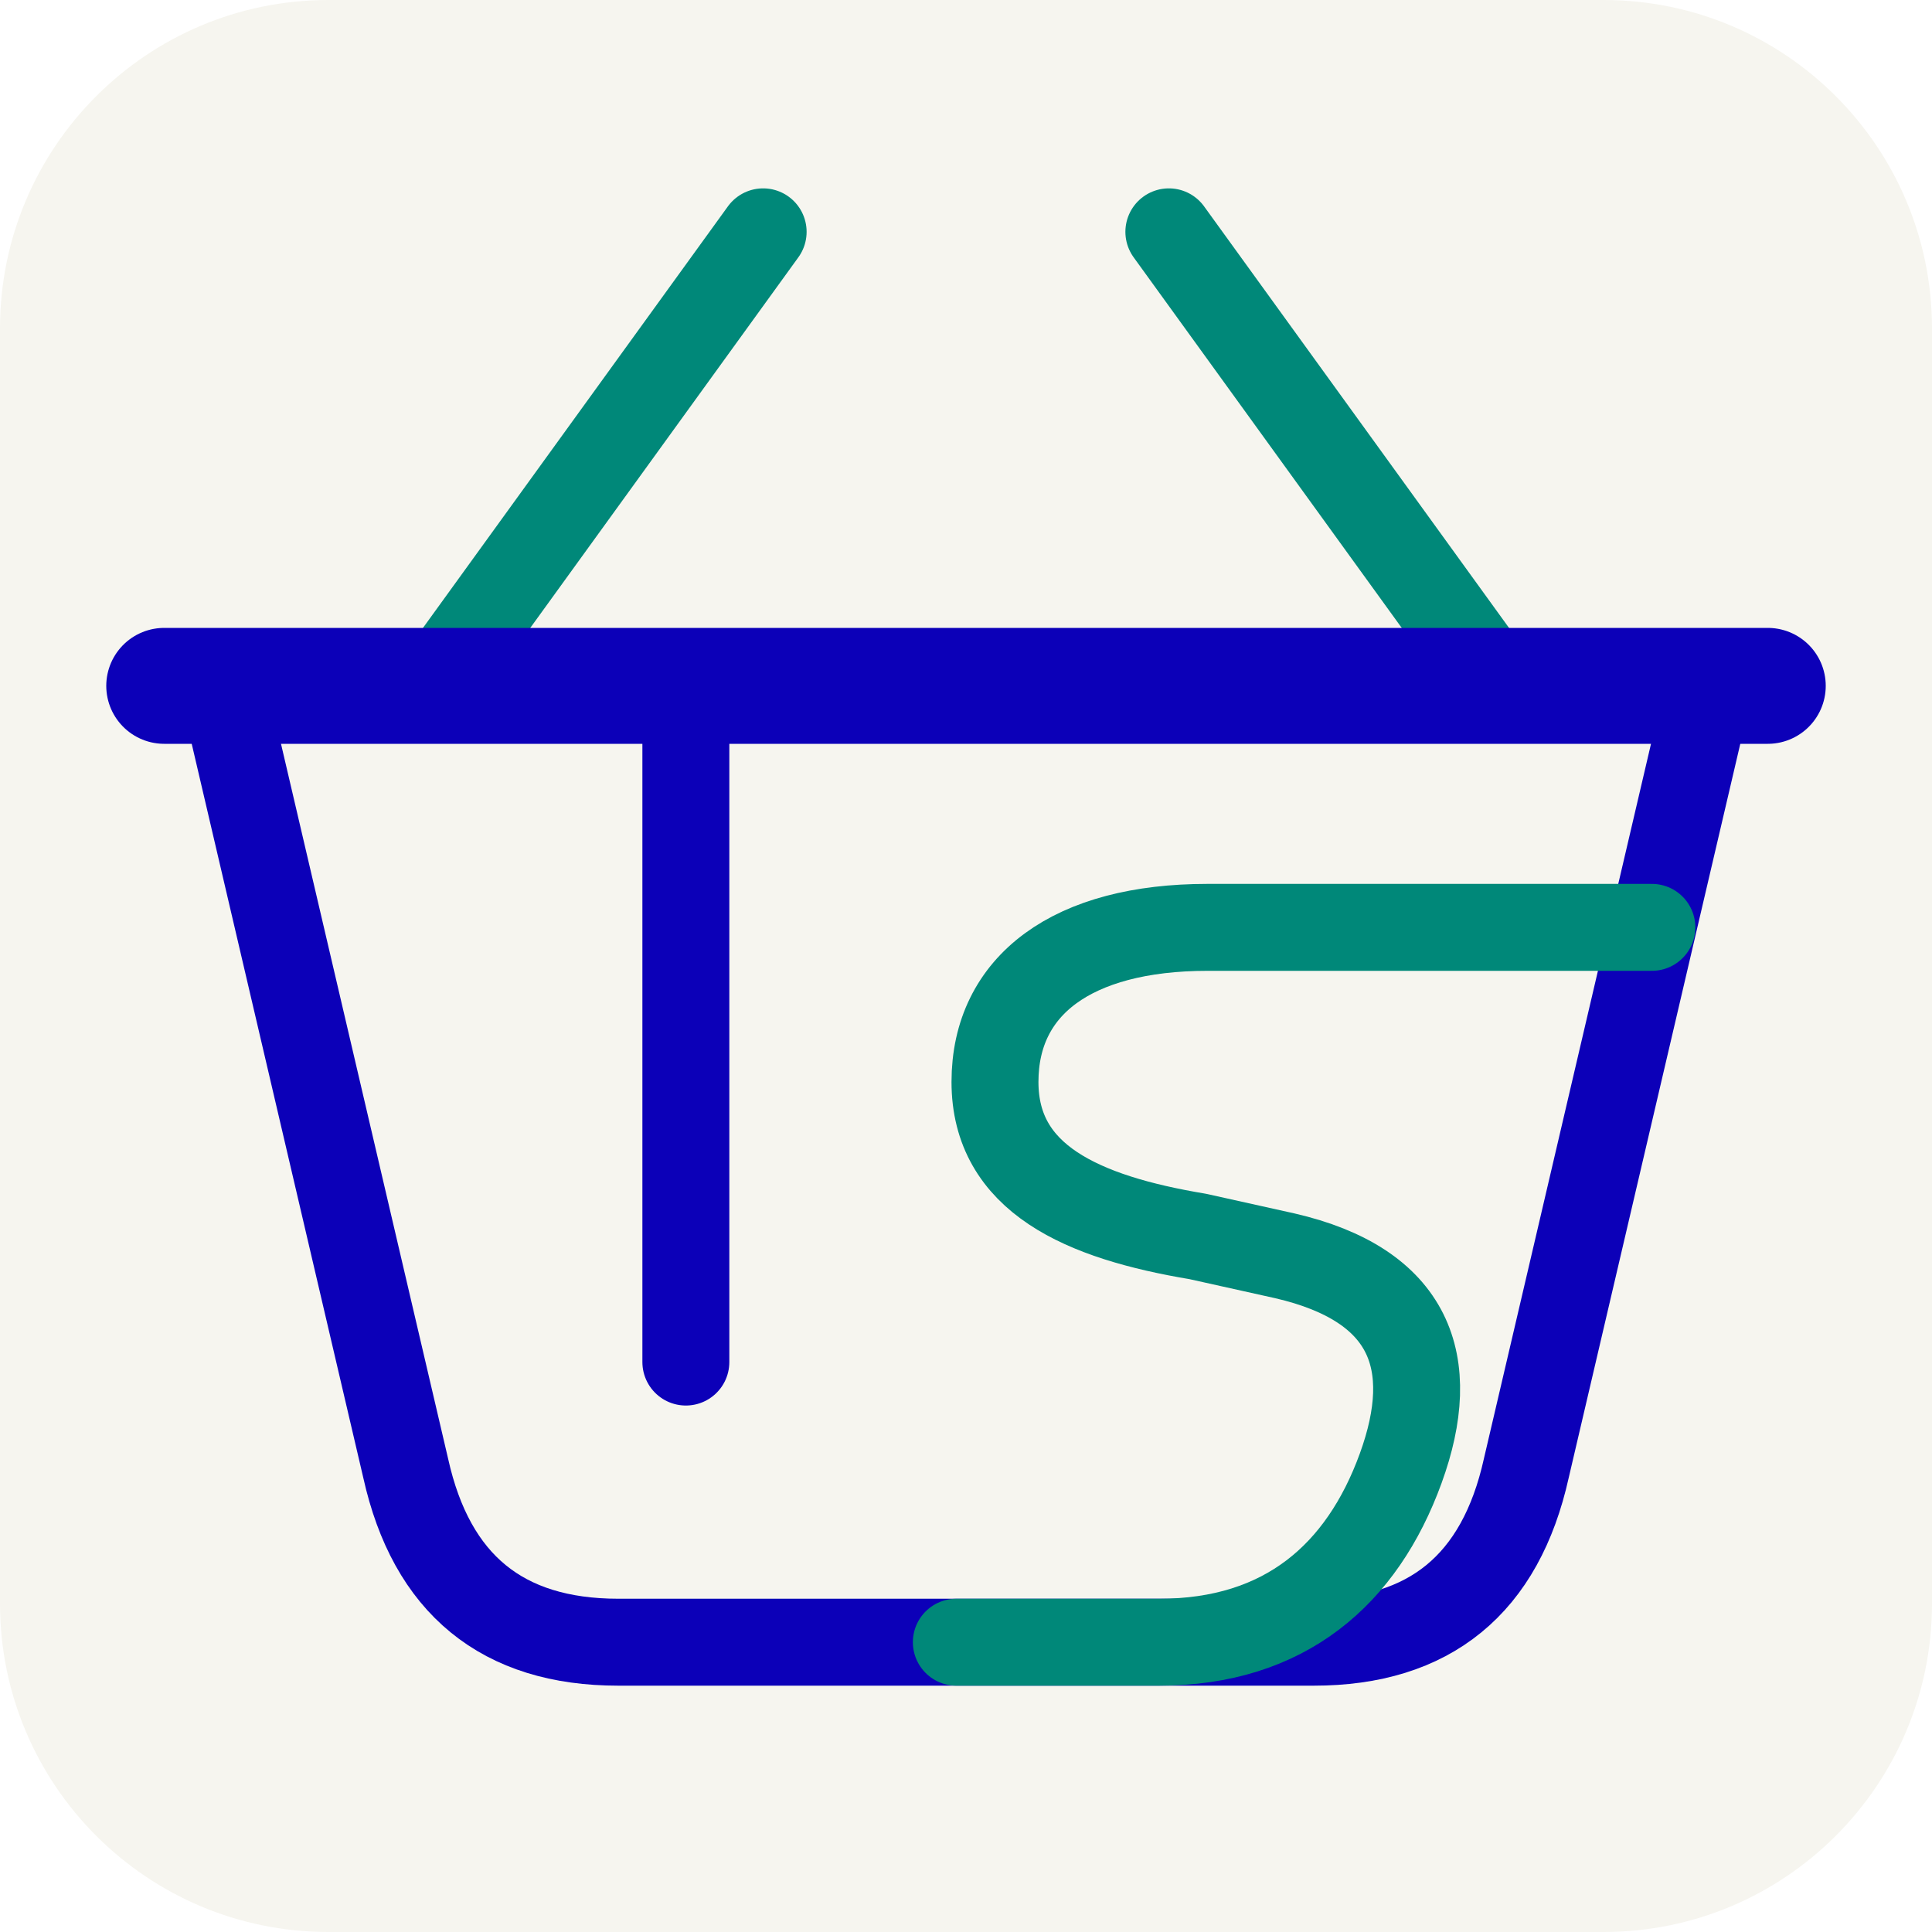
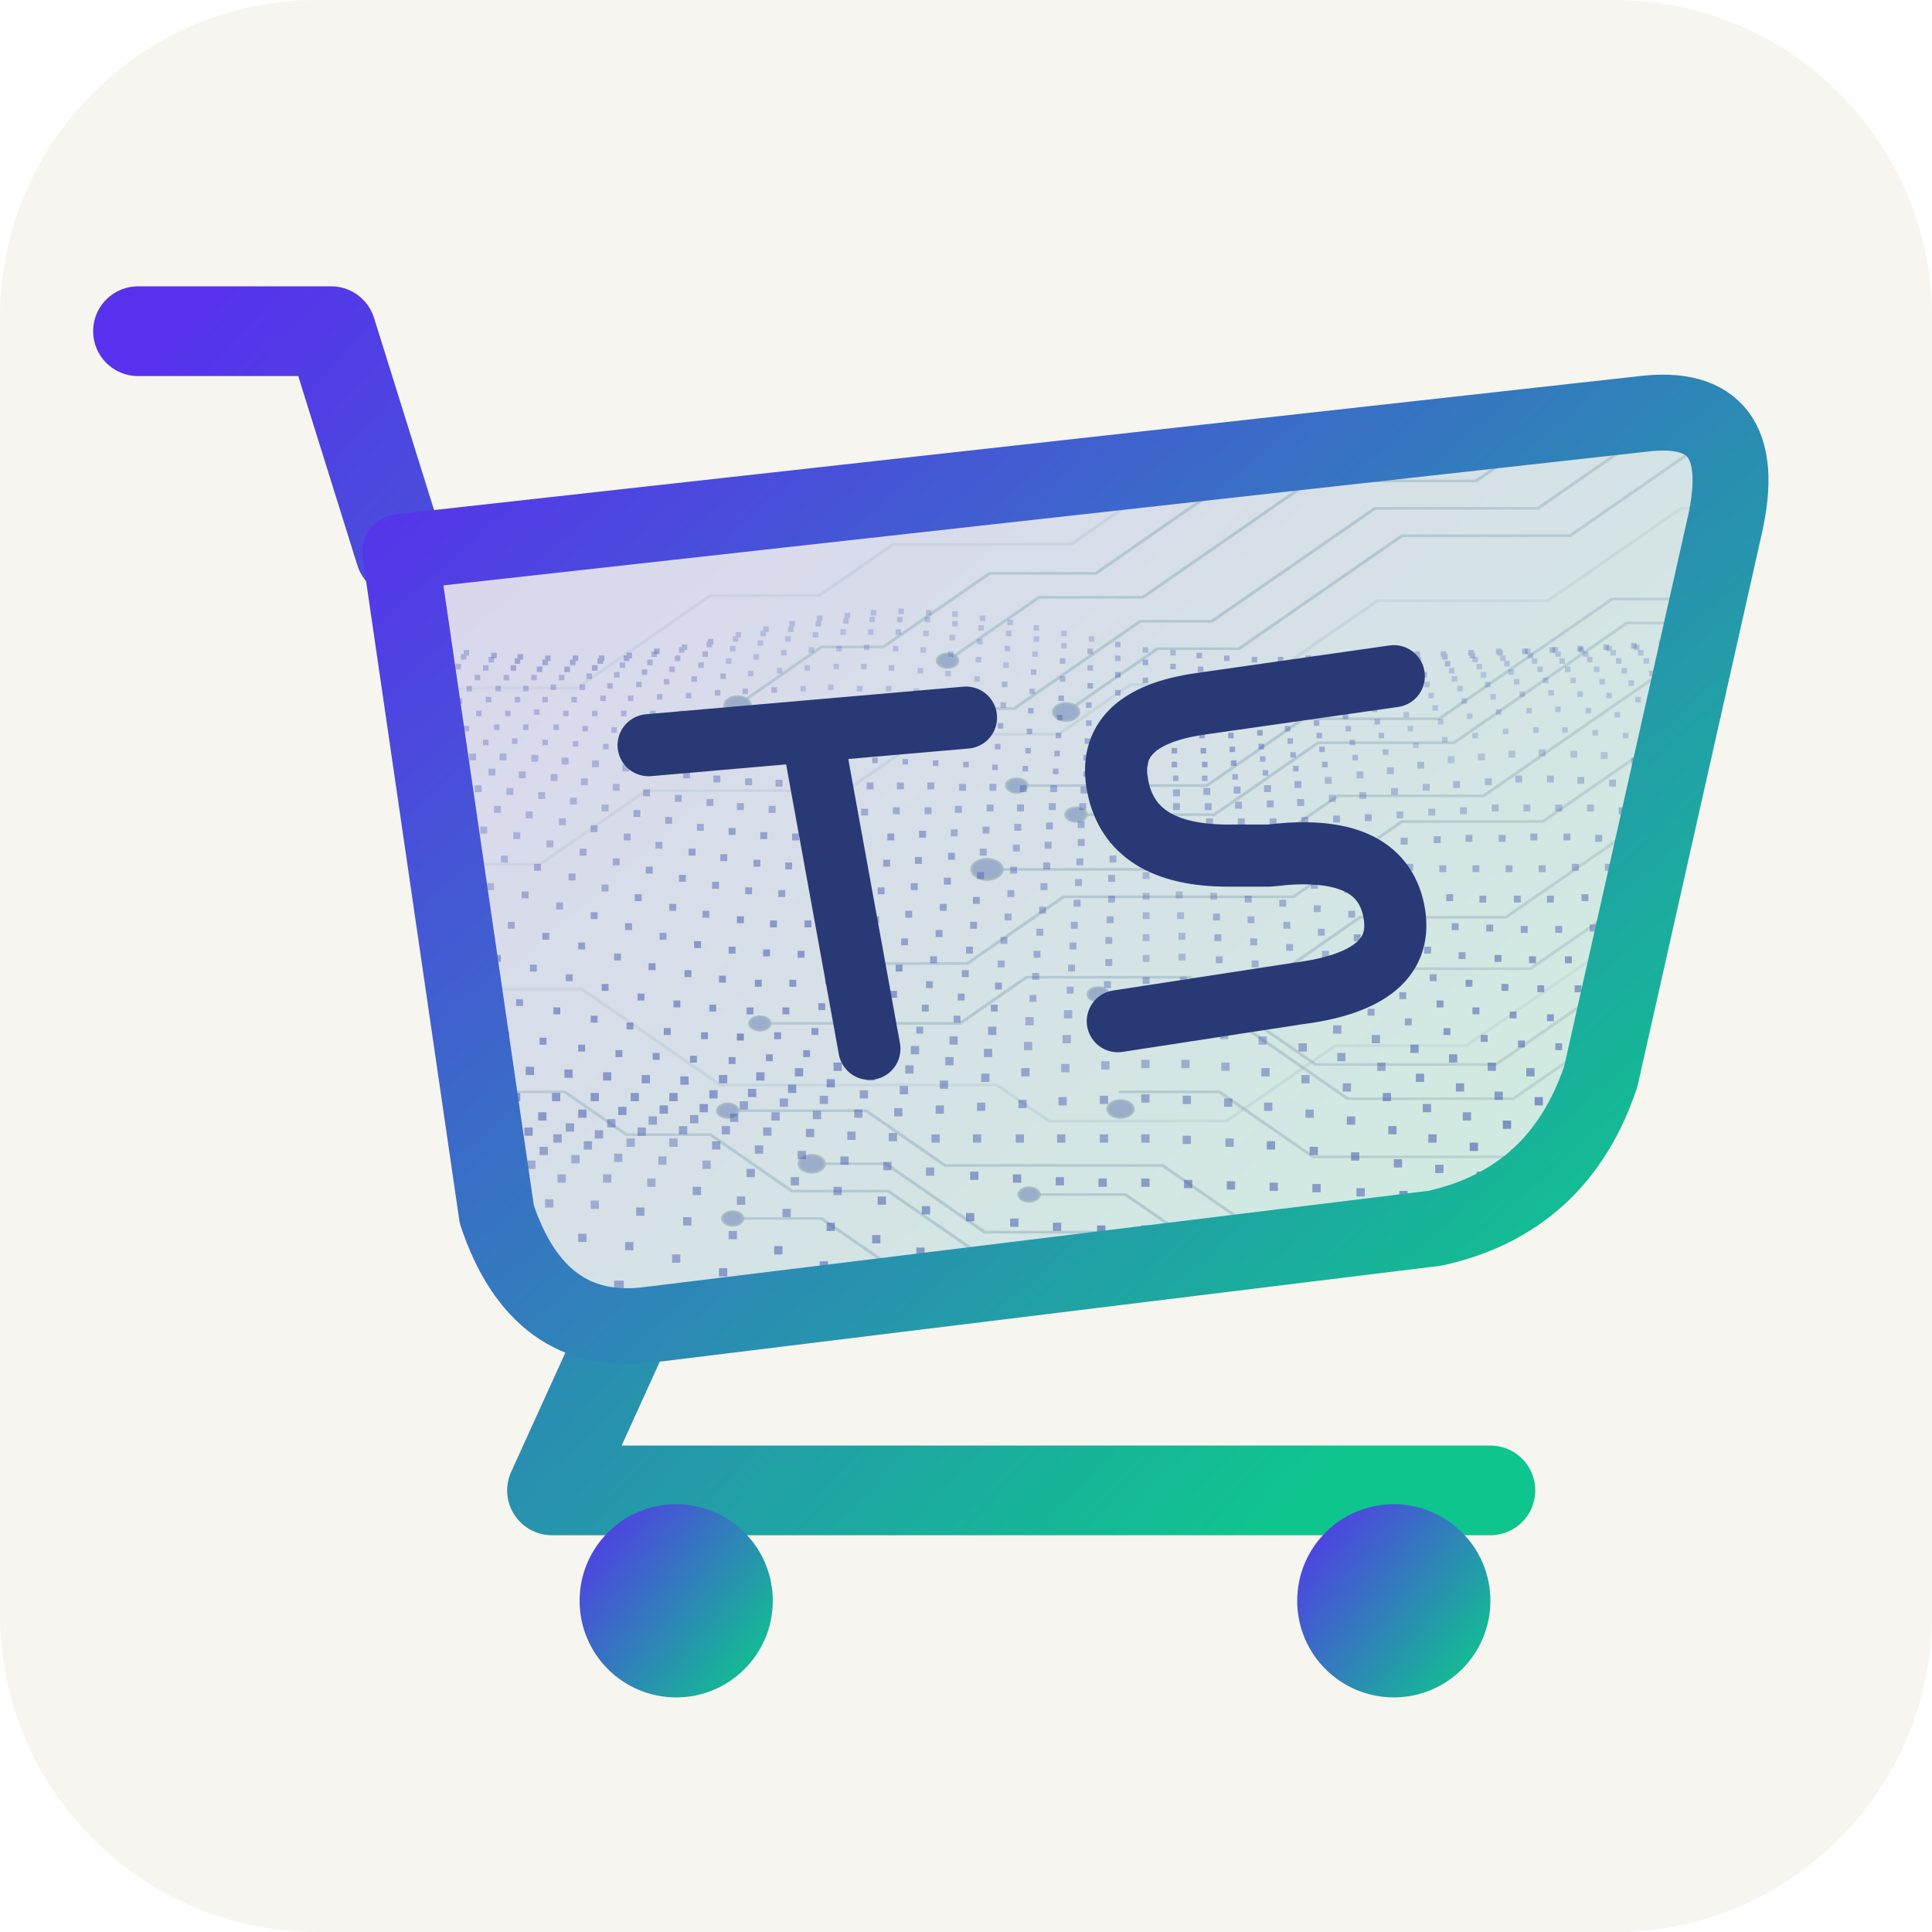
- <svg xmlns="http://www.w3.org/2000/svg" viewBox="20 20 200 200">
-   <rect x="20" y="20" width="200" height="200" rx="34" fill="#F6F5EF" />
-   <g fill="none" stroke="hsl(244 100% 36%)" stroke-width="9" stroke-linecap="round" stroke-linejoin="round">
-     <path d="M65 91 99 44m76 47-34-47" stroke="#008879" />
-     <path d="M44 95l18 77q4 18 22 18h72q18 0 22-18l18-77" />
-     <path d="M37 91h166" stroke-width="12" />
-     <path d="M91 92v69" />
-     <path d="M191 116h-46c-14 0-22 6-22 16s9 14 21 16l9 2c13 3 16 11 12 22s-12 18-25 18h-21" stroke="#008879" />
+ <svg xmlns="http://www.w3.org/2000/svg" viewBox="0 0 140 140">
+   <rect width="140" height="140" rx="23" fill="#F6F5EF" />
+   <defs>
+     <linearGradient id="cart-brand" x2="1" y1=".04" y2=".83">
+       <stop stop-color="#5731ed" />
+       <stop offset="1" stop-color="#0fc58e" />
+     </linearGradient>
+     <linearGradient id="cart-metal" x1="0" x2="1" y1="0" y2=".25" gradientUnits="objectBoundingBox">
+       <stop offset="0" stop-color="#7d9aa7" stop-opacity=".07" />
+       <stop offset=".45" stop-color="#a8c1ce" stop-opacity=".78" />
+       <stop offset="1" stop-color="#7d9aa7" stop-opacity=".24" />
+     </linearGradient>
+     <clipPath id="cart-body">
+       <path d="M29 40L119 30Q127 29 125 38L116 78Q113 87 104 89L47 96Q39 97 36 88Z" />
+     </clipPath>
+   </defs>
+   <path d="M29 40L24 24H10M45 97L40 108H108" fill="none" stroke="url(#cart-brand)" stroke-width="6.5" stroke-linecap="round" stroke-linejoin="round" />
+   <g clip-path="url(#cart-body)">
+     <path d="M29 40L119 30Q127 29 125 38L116 78Q113 87 104 89L47 96Q39 97 36 88Z" fill="url(#cart-brand)" opacity=".17" />
+     <g transform="translate(30 32) scale(.179 .124)" opacity=".94">
+       <g fill="none" stroke="url(#cart-metal)" stroke-width="1.55" stroke-linecap="round" stroke-linejoin="round">
+         <path d="M538-15 468 55H400l-66 66h-33l-37 37m230-158-39 39h-66l-66 66h-29l-51 51h-42l-37 37M453 0l-23 23h-67l-68 68h-42l-37 37m192-128-9 9h-55l-68 68h-43l-43 43h-25l-34 34M550 92h-65l-70 70h-55l-39 39H244m306-95h-59l-70 70h-55l-42 42h-56m282-80h-48l-69 69h-59l-43 43H232m318-86h-35l-58 58h-57l-44 44h-93l-39 39h-48m374-86h-49l-59 59h-59l-45 45h-61m273-74h-39l-59 59h-67l-34 34h-60m259-19h-71l-41 41h-73l-51-51h-66l-27 27h-81m410-4h-57l-48 48h-67l-58-58h-30m260 37h-40l-55 55h-91l-38-38h-40M550 443h-75l-44 44h-64l-64-64h-88l-32-32h-56m423 87h-64l-45 45h-70l-83-83h-39m202 110h-77l-88-88h-55l-40-40h-30m174 128-72-72h-31l-40-40h-39l-33-33H86l-25-25H0m298 170-55-55h-37l-41-41h-36" />
+         <path opacity=".45" d="M550 39h-37l-54 54h-69l-49 49h-51l-29 29h-53l-33 33H94l-43 43H0m550 57h-75l-49 49h-53l-44 44h-72l-21-21H124l-56-56H0m550 215h-91l-15 15M326 0l-60 60h-72l-30 30h-44l-54 54H0" />
+       </g>
+       <g fill="#96aaca" stroke="#9ab0ba" stroke-opacity=".75" stroke-width="1.5">
+         <circle cx="264" cy="158" r="5" />
+         <circle cx="164" cy="193" r="4" />
+         <circle cx="216" cy="128" r="4" />
+         <circle cx="131" cy="154" r="5" />
+         <circle cx="244" cy="201" r="4" />
+         <circle cx="268" cy="218" r="4" />
+         <circle cx="232" cy="250" r="6" />
+         <circle cx="176" cy="305" r="5" />
+         <circle cx="277" cy="323" r="4" />
+         <circle cx="291" cy="342" r="5" />
+         <circle cx="140" cy="340" r="4" />
+         <circle cx="290" cy="326" r="3" />
+         <circle cx="286" cy="390" r="5" />
+         <circle cx="127" cy="391" r="4" />
+         <circle cx="249" cy="440" r="4" />
+         <circle cx="161" cy="422" r="5" />
+         <circle cx="129" cy="454" r="4" />
+       </g>
+     </g>
+     <g transform="scale(.1)" fill="#3045a5" opacity=".8">
+       <path d="M533 458h4v4h-4ZM553 454h4v4h-4ZM572 450h4v4h-4ZM592 446h4v4h-4ZM612 444h4v4h-4ZM631 442h4v4h-4ZM651 441h4v4h-4ZM671 442h4v4h-4ZM690 443h4v4h-4ZM710 446h4v4h-4ZM730 449h4v4h-4ZM749 453h4v4h-4ZM769 457h4v4h-4ZM789 461h4v4h-4ZM1202 464h4v4h-4ZM1222 462h4v4h-4ZM1241 460h4v4h-4ZM531 461h4v4h-4ZM551 457h4v4h-4ZM571 454h4v4h-4ZM591 450h4v4h-4ZM611 448h4v4h-4ZM630 447h4v4h-4ZM650 447h4v4h-4ZM670 447h4v4h-4ZM690 450h4v4h-4ZM709 453h4v4h-4ZM729 457h4v4h-4ZM749 461h4v4h-4ZM769 466h4v4h-4ZM1105 470h4v4h-4ZM1125 469h4v4h-4ZM1144 469h4v4h-4ZM1164 468h4v4h-4ZM1184 467h4v4h-4ZM1204 466h4v4h-4ZM1223 465h4v4h-4ZM1243 464h4v4h-4ZM529 468h4v4h-4ZM549 464h4v4h-4ZM569 461h4v4h-4ZM589 458h4v4h-4ZM609 456h4v4h-4ZM629 456h4v4h-4ZM649 456h4v4h-4ZM669 457h4v4h-4ZM688 460h4v4h-4ZM708 463h4v4h-4ZM728 468h4v4h-4ZM748 472h4v4h-4ZM1067 476h4v4h-4ZM1087 475h4v4h-4ZM1107 473h4v4h-4ZM1127 472h4v4h-4ZM1147 472h4v4h-4ZM1167 471h4v4h-4ZM1187 471h4v4h-4ZM1207 471h4v4h-4ZM1227 471h4v4h-4ZM1247 470h4v4h-4ZM526 477h4v4h-4ZM546 474h4v4h-4ZM566 471h4v4h-4ZM586 469h4v4h-4ZM606 468h4v4h-4ZM626 467h4v4h-4ZM647 468h4v4h-4ZM667 469h4v4h-4ZM687 472h4v4h-4ZM707 476h4v4h-4ZM727 480h4v4h-4ZM1050 484h4v4h-4ZM1070 481h4v4h-4ZM1090 479h4v4h-4ZM1110 477h4v4h-4ZM1130 477h4v4h-4ZM1150 476h4v4h-4ZM1171 477h4v4h-4ZM1191 477h4v4h-4ZM1211 478h4v4h-4ZM1231 479h4v4h-4ZM1251 480h4v4h-4ZM542 486h4v4h-4ZM563 484h4v4h-4ZM583 482h4v4h-4ZM604 481h4v4h-4ZM624 481h4v4h-4ZM644 482h4v4h-4ZM665 484h4v4h-4ZM685 486h4v4h-4ZM706 490h4v4h-4ZM1032 494h4v4h-4ZM1052 490h4v4h-4ZM1073 487h4v4h-4ZM1093 485h4v4h-4ZM1114 483h4v4h-4ZM1134 483h4v4h-4ZM1155 483h4v4h-4ZM1175 484h4v4h-4ZM1195 486h4v4h-4ZM1216 487h4v4h-4ZM1236 489h4v4h-4ZM580 497h4v4h-4ZM600 496h4v4h-4ZM621 497h4v4h-4ZM642 497h4v4h-4ZM662 499h4v4h-4ZM1035 502h4v4h-4ZM1056 497h4v4h-4ZM1076 494h4v4h-4ZM1097 492h4v4h-4ZM1118 491h4v4h-4ZM1138 491h4v4h-4ZM1159 492h4v4h-4ZM1180 493h4v4h-4ZM1201 496h4v4h-4ZM1221 499h4v4h-4ZM1017 516h4v4h-4ZM1038 511h4v4h-4ZM1059 506h4v4h-4ZM1080 503h4v4h-4ZM1101 501h4v4h-4ZM1122 500h4v4h-4ZM1143 501h4v4h-4ZM1164 502h4v4h-4ZM1185 505h4v4h-4ZM1206 509h4v4h-4ZM1020 526h4v4h-4ZM1042 521h4v4h-4ZM1063 517h4v4h-4ZM1084 514h4v4h-4ZM1106 513h4v4h-4ZM1127 512h4v4h-4ZM1149 513h4v4h-4ZM1170 516h4v4h-4ZM1191 519h4v4h-4ZM1024 538h4v4h-4ZM1045 534h4v4h-4ZM1067 531h4v4h-4ZM1089 528h4v4h-4ZM1111 527h4v4h-4ZM1132 527h4v4h-4ZM1154 529h4v4h-4ZM1176 531h4v4h-4ZM1049 548h5v5h-5ZM1071 546h5v5h-5ZM1093 544h5v5h-5ZM1115 543h5v5h-5ZM1138 544h5v5h-5ZM1160 545h5v5h-5Z" opacity="0.270" />
+       <path d="M297 466h4v4h-4ZM316 468h4v4h-4ZM336 471h4v4h-4ZM494 467h4v4h-4ZM513 463h4v4h-4ZM808 465h4v4h-4ZM828 469h4v4h-4ZM848 471h4v4h-4ZM966 475h4v4h-4ZM985 474h4v4h-4ZM1005 473h4v4h-4ZM1025 472h4v4h-4ZM1044 472h4v4h-4ZM1064 471h4v4h-4ZM1084 470h4v4h-4ZM1103 470h4v4h-4ZM1123 469h4v4h-4ZM1143 468h4v4h-4ZM1162 467h4v4h-4ZM1182 466h4v4h-4ZM294 471h4v4h-4ZM314 473h4v4h-4ZM334 474h4v4h-4ZM354 476h4v4h-4ZM472 472h4v4h-4ZM492 469h4v4h-4ZM512 465h4v4h-4ZM788 470h4v4h-4ZM808 475h4v4h-4ZM986 480h4v4h-4ZM1006 478h4v4h-4ZM1026 476h4v4h-4ZM1045 474h4v4h-4ZM1065 473h4v4h-4ZM1085 471h4v4h-4ZM290 479h4v4h-4ZM310 480h4v4h-4ZM330 481h4v4h-4ZM350 482h4v4h-4ZM449 480h4v4h-4ZM469 478h4v4h-4ZM489 475h4v4h-4ZM509 472h4v4h-4ZM768 477h4v4h-4ZM788 482h4v4h-4ZM1007 484h4v4h-4ZM1027 481h4v4h-4ZM1047 479h4v4h-4ZM304 488h4v4h-4ZM324 488h4v4h-4ZM344 489h4v4h-4ZM365 489h4v4h-4ZM385 489h4v4h-4ZM405 489h4v4h-4ZM425 488h4v4h-4ZM445 487h4v4h-4ZM465 485h4v4h-4ZM485 483h4v4h-4ZM506 480h4v4h-4ZM747 485h4v4h-4ZM768 490h4v4h-4ZM989 495h4v4h-4ZM1009 491h4v4h-4ZM1030 487h4v4h-4ZM297 497h4v4h-4ZM318 497h4v4h-4ZM338 497h4v4h-4ZM359 497h4v4h-4ZM379 497h4v4h-4ZM399 496h4v4h-4ZM420 496h4v4h-4ZM440 495h4v4h-4ZM461 494h4v4h-4ZM481 492h4v4h-4ZM501 490h4v4h-4ZM522 488h4v4h-4ZM726 494h4v4h-4ZM746 499h4v4h-4ZM991 503h4v4h-4ZM1012 499h4v4h-4ZM1257 491h4v4h-4ZM290 508h4v4h-4ZM311 507h4v4h-4ZM331 506h4v4h-4ZM352 505h4v4h-4ZM373 505h4v4h-4ZM393 505h4v4h-4ZM414 505h4v4h-4ZM435 504h4v4h-4ZM455 504h4v4h-4ZM476 503h4v4h-4ZM497 502h4v4h-4ZM518 500h4v4h-4ZM538 499h4v4h-4ZM559 498h4v4h-4ZM683 502h4v4h-4ZM704 505h4v4h-4ZM725 509h4v4h-4ZM994 512h4v4h-4ZM1014 507h4v4h-4ZM1242 502h4v4h-4ZM302 517h4v4h-4ZM324 516h4v4h-4ZM345 515h4v4h-4ZM366 515h4v4h-4ZM387 514h4v4h-4ZM408 515h4v4h-4ZM429 515h4v4h-4ZM450 515h4v4h-4ZM471 515h4v4h-4ZM492 515h4v4h-4ZM513 514h4v4h-4ZM534 514h4v4h-4ZM555 513h4v4h-4ZM576 513h4v4h-4ZM597 513h4v4h-4ZM618 513h4v4h-4ZM639 514h4v4h-4ZM660 516h4v4h-4ZM681 518h4v4h-4ZM702 521h4v4h-4ZM975 526h4v4h-4ZM996 521h4v4h-4ZM1227 513h4v4h-4ZM1248 517h4v4h-4ZM294 529h4v4h-4ZM315 527h4v4h-4ZM336 526h4v4h-4ZM358 525h4v4h-4ZM379 525h4v4h-4ZM401 525h4v4h-4ZM422 526h4v4h-4ZM443 527h4v4h-4ZM465 527h4v4h-4ZM486 528h4v4h-4ZM507 529h4v4h-4ZM529 529h4v4h-4ZM550 530h4v4h-4ZM572 530h4v4h-4ZM593 530h4v4h-4ZM614 531h4v4h-4ZM636 532h4v4h-4ZM657 533h4v4h-4ZM678 534h4v4h-4ZM978 536h4v4h-4ZM999 531h4v4h-4ZM1213 523h4v4h-4ZM1234 528h4v4h-4ZM306 538h4v4h-4ZM328 537h4v4h-4ZM350 536h4v4h-4ZM371 535h4v4h-4ZM393 536h4v4h-4ZM415 537h4v4h-4ZM437 539h4v4h-4ZM458 541h4v4h-4ZM480 543h4v4h-4ZM980 547h4v4h-4ZM1002 543h4v4h-4ZM1198 535h4v4h-4ZM1219 540h4v4h-4ZM296 550h5v5h-5ZM318 547h5v5h-5ZM340 546h5v5h-5ZM362 546h5v5h-5ZM385 547h5v5h-5ZM407 549h5v5h-5ZM429 551h5v5h-5ZM451 554h5v5h-5ZM960 563h5v5h-5ZM983 559h5v5h-5ZM1005 556h5v5h-5ZM1027 552h5v5h-5ZM1182 549h5v5h-5ZM1204 553h5v5h-5ZM308 559h5v5h-5ZM331 557h5v5h-5ZM354 557h5v5h-5ZM376 559h5v5h-5ZM399 561h5v5h-5ZM421 564h5v5h-5ZM444 568h5v5h-5ZM963 576h5v5h-5ZM985 574h5v5h-5ZM1008 571h5v5h-5ZM1031 568h5v5h-5ZM1053 566h5v5h-5ZM1076 564h5v5h-5ZM1098 562h5v5h-5ZM1121 562h5v5h-5ZM1143 563h5v5h-5ZM1166 565h5v5h-5ZM1189 568h5v5h-5ZM298 571h5v5h-5ZM321 569h5v5h-5ZM344 569h5v5h-5ZM367 571h5v5h-5ZM390 574h5v5h-5ZM413 578h5v5h-5ZM436 583h5v5h-5ZM1012 588h5v5h-5ZM1035 586h5v5h-5ZM1058 585h5v5h-5ZM1081 583h5v5h-5ZM1104 583h5v5h-5ZM1127 583h5v5h-5ZM1150 583h5v5h-5ZM311 582h5v5h-5ZM334 582h5v5h-5ZM358 584h5v5h-5ZM381 588h5v5h-5ZM405 593h5v5h-5ZM300 595h5v5h-5ZM324 596h5v5h-5ZM348 599h5v5h-5ZM372 603h5v5h-5ZM396 609h5v5h-5ZM828 619h5v5h-5ZM851 618h5v5h-5ZM875 619h5v5h-5ZM289 611h5v5h-5ZM314 612h5v5h-5ZM338 615h5v5h-5ZM363 620h5v5h-5ZM828 632h5v5h-5ZM852 632h5v5h-5ZM876 633h5v5h-5ZM303 631h5v5h-5ZM328 634h5v5h-5ZM353 640h5v5h-5ZM828 647h5v5h-5ZM852 646h5v5h-5ZM877 647h5v5h-5ZM291 652h5v5h-5ZM828 661h5v5h-5ZM853 661h5v5h-5ZM828 677h5v5h-5ZM854 676h5v5h-5ZM828 692h5v5h-5ZM854 691h5v5h-5Z" opacity="0.348" />
+       <path d="M356 473h4v4h-4ZM375 474h4v4h-4ZM395 475h4v4h-4ZM415 475h4v4h-4ZM434 475h4v4h-4ZM454 473h4v4h-4ZM474 470h4v4h-4ZM867 473h4v4h-4ZM887 475h4v4h-4ZM907 476h4v4h-4ZM926 476h4v4h-4ZM946 475h4v4h-4ZM373 477h4v4h-4ZM393 478h4v4h-4ZM413 478h4v4h-4ZM433 477h4v4h-4ZM452 475h4v4h-4ZM828 478h4v4h-4ZM848 481h4v4h-4ZM868 483h4v4h-4ZM887 485h4v4h-4ZM907 485h4v4h-4ZM927 485h4v4h-4ZM947 483h4v4h-4ZM966 482h4v4h-4ZM370 482h4v4h-4ZM389 483h4v4h-4ZM409 483h4v4h-4ZM429 482h4v4h-4ZM808 487h4v4h-4ZM828 491h4v4h-4ZM848 494h4v4h-4ZM928 495h4v4h-4ZM948 493h4v4h-4ZM968 490h4v4h-4ZM987 487h4v4h-4ZM788 495h4v4h-4ZM808 500h4v4h-4ZM949 503h4v4h-4ZM969 499h4v4h-4ZM767 504h4v4h-4ZM787 509h4v4h-4ZM808 513h4v4h-4ZM950 512h4v4h-4ZM971 508h4v4h-4ZM745 513h4v4h-4ZM766 518h4v4h-4ZM787 522h4v4h-4ZM931 526h4v4h-4ZM952 522h4v4h-4ZM973 517h4v4h-4ZM723 524h4v4h-4ZM744 528h4v4h-4ZM765 531h4v4h-4ZM786 535h4v4h-4ZM933 535h4v4h-4ZM954 531h4v4h-4ZM700 536h4v4h-4ZM721 539h4v4h-4ZM743 542h4v4h-4ZM764 544h4v4h-4ZM785 547h4v4h-4ZM807 549h4v4h-4ZM913 548h4v4h-4ZM935 545h4v4h-4ZM956 541h4v4h-4ZM1255 533h4v4h-4ZM502 544h4v4h-4ZM524 546h4v4h-4ZM545 547h4v4h-4ZM567 548h4v4h-4ZM589 548h4v4h-4ZM611 549h4v4h-4ZM632 549h4v4h-4ZM654 550h4v4h-4ZM676 551h4v4h-4ZM698 552h4v4h-4ZM719 554h4v4h-4ZM741 555h4v4h-4ZM763 557h4v4h-4ZM785 559h4v4h-4ZM806 560h4v4h-4ZM828 562h4v4h-4ZM850 562h4v4h-4ZM871 562h4v4h-4ZM893 561h4v4h-4ZM915 558h4v4h-4ZM937 555h4v4h-4ZM958 552h4v4h-4ZM1241 545h4v4h-4ZM473 557h5v5h-5ZM495 559h5v5h-5ZM517 562h5v5h-5ZM540 564h5v5h-5ZM562 565h5v5h-5ZM584 566h5v5h-5ZM606 567h5v5h-5ZM628 567h5v5h-5ZM650 567h5v5h-5ZM672 567h5v5h-5ZM695 568h5v5h-5ZM717 568h5v5h-5ZM739 569h5v5h-5ZM761 569h5v5h-5ZM783 570h5v5h-5ZM805 571h5v5h-5ZM828 572h5v5h-5ZM850 572h5v5h-5ZM872 571h5v5h-5ZM894 570h5v5h-5ZM916 569h5v5h-5ZM938 566h5v5h-5ZM1226 558h5v5h-5ZM1248 563h5v5h-5ZM466 572h5v5h-5ZM489 576h5v5h-5ZM512 579h5v5h-5ZM534 582h5v5h-5ZM557 584h5v5h-5ZM579 585h5v5h-5ZM602 586h5v5h-5ZM624 586h5v5h-5ZM647 585h5v5h-5ZM670 585h5v5h-5ZM692 584h5v5h-5ZM715 583h5v5h-5ZM737 583h5v5h-5ZM760 582h5v5h-5ZM782 582h5v5h-5ZM805 582h5v5h-5ZM828 582h5v5h-5ZM850 582h5v5h-5ZM873 582h5v5h-5ZM895 581h5v5h-5ZM918 580h5v5h-5ZM940 579h5v5h-5ZM1211 572h5v5h-5ZM1234 576h5v5h-5ZM1256 581h5v5h-5ZM459 587h5v5h-5ZM482 592h5v5h-5ZM505 597h5v5h-5ZM689 601h5v5h-5ZM712 599h5v5h-5ZM735 597h5v5h-5ZM758 596h5v5h-5ZM781 595h5v5h-5ZM804 594h5v5h-5ZM828 594h5v5h-5ZM851 593h5v5h-5ZM874 593h5v5h-5ZM897 593h5v5h-5ZM920 593h5v5h-5ZM943 592h5v5h-5ZM966 591h5v5h-5ZM989 590h5v5h-5ZM1173 585h5v5h-5ZM1196 588h5v5h-5ZM1219 591h5v5h-5ZM1242 595h5v5h-5ZM428 598h5v5h-5ZM452 604h5v5h-5ZM475 610h5v5h-5ZM710 615h5v5h-5ZM734 612h5v5h-5ZM757 610h5v5h-5ZM781 608h5v5h-5ZM804 606h5v5h-5ZM828 606h5v5h-5ZM851 605h5v5h-5ZM874 606h5v5h-5ZM898 606h5v5h-5ZM921 607h5v5h-5ZM945 607h5v5h-5ZM968 607h5v5h-5ZM992 607h5v5h-5ZM1015 607h5v5h-5ZM1039 606h5v5h-5ZM1062 605h5v5h-5ZM1086 605h5v5h-5ZM1109 604h5v5h-5ZM1133 604h5v5h-5ZM1156 605h5v5h-5ZM1180 606h5v5h-5ZM1203 608h5v5h-5ZM1227 610h5v5h-5ZM420 615h5v5h-5ZM444 622h5v5h-5ZM708 632h5v5h-5ZM732 628h5v5h-5ZM756 625h5v5h-5ZM780 622h5v5h-5ZM804 620h5v5h-5ZM899 620h5v5h-5ZM923 621h5v5h-5ZM947 623h5v5h-5ZM971 624h5v5h-5ZM995 625h5v5h-5ZM1019 626h5v5h-5ZM1043 627h5v5h-5ZM1067 627h5v5h-5ZM1091 627h5v5h-5ZM1115 627h5v5h-5ZM1139 626h5v5h-5ZM1163 626h5v5h-5ZM387 626h5v5h-5ZM412 633h5v5h-5ZM436 641h5v5h-5ZM730 645h5v5h-5ZM754 640h5v5h-5ZM779 637h5v5h-5ZM803 634h5v5h-5ZM901 634h5v5h-5ZM925 637h5v5h-5ZM950 639h5v5h-5ZM974 642h5v5h-5ZM999 644h5v5h-5ZM378 646h5v5h-5ZM403 654h5v5h-5ZM728 662h5v5h-5ZM753 657h5v5h-5ZM778 652h5v5h-5ZM803 649h5v5h-5ZM902 649h5v5h-5ZM927 652h5v5h-5ZM952 656h5v5h-5ZM977 660h5v5h-5ZM317 656h5v5h-5ZM342 662h5v5h-5ZM368 668h5v5h-5ZM725 679h5v5h-5ZM751 673h5v5h-5ZM776 668h5v5h-5ZM802 664h5v5h-5ZM879 662h5v5h-5ZM904 664h5v5h-5ZM930 668h5v5h-5ZM955 673h5v5h-5ZM306 681h5v5h-5ZM332 686h5v5h-5ZM723 696h5v5h-5ZM749 689h5v5h-5ZM775 683h5v5h-5ZM801 679h5v5h-5ZM880 677h5v5h-5ZM906 680h5v5h-5ZM932 684h5v5h-5ZM958 689h5v5h-5ZM748 705h5v5h-5ZM774 699h5v5h-5ZM801 695h5v5h-5ZM881 693h5v5h-5ZM907 696h5v5h-5ZM934 701h5v5h-5ZM961 707h5v5h-5ZM746 721h5v5h-5ZM773 715h5v5h-5ZM800 711h5v5h-5ZM828 708h5v5h-5ZM855 708h5v5h-5ZM882 709h5v5h-5ZM909 713h5v5h-5ZM937 718h5v5h-5ZM743 737h6v6h-6ZM771 732h6v6h-6ZM799 728h6v6h-6ZM827 725h6v6h-6ZM855 725h6v6h-6ZM883 727h6v6h-6ZM911 731h6v6h-6ZM938 736h6v6h-6ZM742 755h6v6h-6ZM770 750h6v6h-6ZM799 747h6v6h-6ZM827 745h6v6h-6ZM855 745h6v6h-6ZM884 747h6v6h-6ZM912 751h6v6h-6ZM769 771h6v6h-6ZM798 769h6v6h-6ZM827 768h6v6h-6ZM856 768h6v6h-6ZM885 770h6v6h-6ZM454 825h6v6h-6ZM485 825h6v6h-6ZM382 841h6v6h-6ZM414 837h6v6h-6ZM445 836h6v6h-6ZM477 838h6v6h-6ZM509 841h6v6h-6ZM372 854h6v6h-6ZM404 851h6v6h-6ZM437 851h6v6h-6ZM469 854h6v6h-6ZM362 871h6v6h-6ZM395 869h6v6h-6ZM428 870h6v6h-6Z" opacity="0.426" />
+       <path d="M868 495h4v4h-4ZM888 496h4v4h-4ZM908 496h4v4h-4ZM828 504h4v4h-4ZM848 506h4v4h-4ZM868 508h4v4h-4ZM888 508h4v4h-4ZM909 507h4v4h-4ZM929 505h4v4h-4ZM828 516h4v4h-4ZM848 519h4v4h-4ZM869 520h4v4h-4ZM889 520h4v4h-4ZM910 518h4v4h-4ZM930 516h4v4h-4ZM807 526h4v4h-4ZM828 529h4v4h-4ZM849 531h4v4h-4ZM869 531h4v4h-4ZM890 531h4v4h-4ZM911 529h4v4h-4ZM807 538h4v4h-4ZM828 540h4v4h-4ZM849 542h4v4h-4ZM870 542h4v4h-4ZM891 541h4v4h-4ZM912 539h4v4h-4ZM828 551h4v4h-4ZM849 552h4v4h-4ZM871 552h4v4h-4ZM892 551h4v4h-4ZM528 600h5v5h-5ZM551 603h5v5h-5ZM574 604h5v5h-5ZM597 605h5v5h-5ZM620 605h5v5h-5ZM643 604h5v5h-5ZM666 602h5v5h-5ZM499 615h5v5h-5ZM522 619h5v5h-5ZM546 623h5v5h-5ZM569 625h5v5h-5ZM593 625h5v5h-5ZM616 625h5v5h-5ZM640 623h5v5h-5ZM663 621h5v5h-5ZM687 618h5v5h-5ZM1250 613h5v5h-5ZM468 628h5v5h-5ZM492 634h5v5h-5ZM516 639h5v5h-5ZM540 643h5v5h-5ZM564 645h5v5h-5ZM588 646h5v5h-5ZM612 645h5v5h-5ZM636 643h5v5h-5ZM660 640h5v5h-5ZM684 636h5v5h-5ZM1187 627h5v5h-5ZM1211 628h5v5h-5ZM1235 629h5v5h-5ZM460 648h5v5h-5ZM485 655h5v5h-5ZM509 660h5v5h-5ZM632 664h5v5h-5ZM656 660h5v5h-5ZM681 655h5v5h-5ZM705 650h5v5h-5ZM1023 646h5v5h-5ZM1048 648h5v5h-5ZM1072 649h5v5h-5ZM1097 649h5v5h-5ZM1121 649h5v5h-5ZM1146 648h5v5h-5ZM1170 648h5v5h-5ZM1195 647h5v5h-5ZM1219 647h5v5h-5ZM1243 647h5v5h-5ZM428 661h5v5h-5ZM453 669h5v5h-5ZM478 676h5v5h-5ZM653 680h5v5h-5ZM678 674h5v5h-5ZM703 668h5v5h-5ZM1002 663h5v5h-5ZM1027 666h5v5h-5ZM1052 669h5v5h-5ZM1077 670h5v5h-5ZM1102 671h5v5h-5ZM1127 671h5v5h-5ZM1152 670h5v5h-5ZM1177 669h5v5h-5ZM1202 667h5v5h-5ZM1227 665h5v5h-5ZM1252 664h5v5h-5ZM393 676h5v5h-5ZM419 683h5v5h-5ZM445 691h5v5h-5ZM674 693h5v5h-5ZM700 686h5v5h-5ZM981 677h5v5h-5ZM1006 682h5v5h-5ZM1032 686h5v5h-5ZM1057 690h5v5h-5ZM1210 687h5v5h-5ZM1236 684h5v5h-5ZM358 692h5v5h-5ZM384 699h5v5h-5ZM410 706h5v5h-5ZM671 711h5v5h-5ZM697 703h5v5h-5ZM984 695h5v5h-5ZM1010 701h5v5h-5ZM1036 706h5v5h-5ZM1245 701h5v5h-5ZM294 708h5v5h-5ZM321 712h5v5h-5ZM348 718h5v5h-5ZM374 724h5v5h-5ZM668 728h5v5h-5ZM694 720h5v5h-5ZM721 712h5v5h-5ZM987 713h5v5h-5ZM1014 719h5v5h-5ZM1254 719h5v5h-5ZM310 740h5v5h-5ZM664 744h5v5h-5ZM691 736h5v5h-5ZM718 728h5v5h-5ZM964 724h5v5h-5ZM991 731h5v5h-5ZM1018 738h5v5h-5ZM632 764h6v6h-6ZM660 758h6v6h-6ZM688 751h6v6h-6ZM716 744h6v6h-6ZM966 743h6v6h-6ZM994 750h6v6h-6ZM628 777h6v6h-6ZM656 772h6v6h-6ZM685 766h6v6h-6ZM713 760h6v6h-6ZM941 756h6v6h-6ZM969 763h6v6h-6ZM998 770h6v6h-6ZM536 798h6v6h-6ZM565 796h6v6h-6ZM594 794h6v6h-6ZM623 790h6v6h-6ZM652 787h6v6h-6ZM681 783h6v6h-6ZM711 778h6v6h-6ZM740 774h6v6h-6ZM914 774h6v6h-6ZM943 779h6v6h-6ZM973 785h6v6h-6ZM410 814h6v6h-6ZM440 811h6v6h-6ZM470 809h6v6h-6ZM500 808h6v6h-6ZM529 807h6v6h-6ZM559 806h6v6h-6ZM589 805h6v6h-6ZM619 804h6v6h-6ZM648 803h6v6h-6ZM678 801h6v6h-6ZM708 799h6v6h-6ZM738 797h6v6h-6ZM767 795h6v6h-6ZM797 794h6v6h-6ZM827 793h6v6h-6ZM857 794h6v6h-6ZM887 796h6v6h-6ZM916 799h6v6h-6ZM946 804h6v6h-6ZM371 827h6v6h-6ZM401 822h6v6h-6ZM431 819h6v6h-6ZM462 817h6v6h-6ZM492 816h6v6h-6ZM523 816h6v6h-6ZM553 817h6v6h-6ZM584 818h6v6h-6ZM614 820h6v6h-6ZM644 821h6v6h-6ZM675 822h6v6h-6ZM705 822h6v6h-6ZM736 822h6v6h-6ZM766 822h6v6h-6ZM797 822h6v6h-6ZM827 822h6v6h-6ZM857 823h6v6h-6ZM888 825h6v6h-6ZM329 845h6v6h-6ZM360 837h6v6h-6ZM391 831h6v6h-6ZM423 827h6v6h-6ZM516 827h6v6h-6ZM547 830h6v6h-6ZM578 834h6v6h-6ZM609 838h6v6h-6ZM640 842h6v6h-6ZM671 846h6v6h-6ZM318 856h6v6h-6ZM350 847h6v6h-6ZM541 847h6v6h-6ZM573 853h6v6h-6ZM604 860h6v6h-6ZM307 869h6v6h-6ZM339 860h6v6h-6ZM502 860h6v6h-6ZM534 867h6v6h-6ZM567 876h6v6h-6ZM295 885h6v6h-6ZM329 877h6v6h-6ZM461 875h6v6h-6ZM495 882h6v6h-6ZM528 892h6v6h-6ZM318 897h6v6h-6ZM351 893h6v6h-6ZM385 892h6v6h-6ZM419 894h6v6h-6ZM453 900h6v6h-6ZM487 909h6v6h-6ZM306 922h7v7h-7ZM341 919h7v7h-7ZM375 919h7v7h-7ZM410 922h7v7h-7ZM445 928h7v7h-7ZM294 952h7v7h-7ZM330 950h7v7h-7ZM365 950h7v7h-7ZM1146 936h7v7h-7ZM1181 934h7v7h-7ZM1217 934h7v7h-7ZM1252 937h7v7h-7ZM1116 952h7v7h-7ZM1153 946h7v7h-7ZM1189 944h7v7h-7ZM1225 946h7v7h-7ZM1086 973h7v7h-7ZM1123 964h7v7h-7ZM1160 959h7v7h-7ZM1197 959h7v7h-7ZM1234 962h7v7h-7Z" opacity="0.504" />
+       <path d="M534 664h5v5h-5ZM558 667h5v5h-5ZM583 667h5v5h-5ZM607 666h5v5h-5ZM503 682h5v5h-5ZM528 686h5v5h-5ZM553 688h5v5h-5ZM578 689h5v5h-5ZM603 687h5v5h-5ZM628 684h5v5h-5ZM470 698h5v5h-5ZM496 703h5v5h-5ZM521 707h5v5h-5ZM547 710h5v5h-5ZM572 710h5v5h-5ZM598 708h5v5h-5ZM623 704h5v5h-5ZM649 699h5v5h-5ZM1083 692h5v5h-5ZM1108 693h5v5h-5ZM1134 693h5v5h-5ZM1159 691h5v5h-5ZM1185 689h5v5h-5ZM436 713h5v5h-5ZM462 720h5v5h-5ZM488 725h5v5h-5ZM514 728h5v5h-5ZM541 730h5v5h-5ZM567 730h5v5h-5ZM593 727h5v5h-5ZM619 723h5v5h-5ZM645 718h5v5h-5ZM1062 710h5v5h-5ZM1088 713h5v5h-5ZM1114 714h5v5h-5ZM1141 714h5v5h-5ZM1167 712h5v5h-5ZM1193 709h5v5h-5ZM1219 706h5v5h-5ZM401 730h5v5h-5ZM428 736h5v5h-5ZM454 741h5v5h-5ZM481 745h5v5h-5ZM508 748h5v5h-5ZM561 748h5v5h-5ZM588 745h5v5h-5ZM614 741h5v5h-5ZM641 735h5v5h-5ZM1041 725h5v5h-5ZM1067 730h5v5h-5ZM1094 733h5v5h-5ZM1121 735h5v5h-5ZM1147 735h5v5h-5ZM1174 733h5v5h-5ZM1201 729h5v5h-5ZM1227 725h5v5h-5ZM337 744h5v5h-5ZM364 748h5v5h-5ZM391 752h5v5h-5ZM419 757h5v5h-5ZM446 761h5v5h-5ZM473 763h5v5h-5ZM500 765h5v5h-5ZM528 766h5v5h-5ZM555 764h5v5h-5ZM582 761h5v5h-5ZM609 757h5v5h-5ZM637 751h5v5h-5ZM1046 745h5v5h-5ZM1073 750h5v5h-5ZM1100 754h5v5h-5ZM1127 756h5v5h-5ZM1155 756h5v5h-5ZM1182 754h5v5h-5ZM1209 750h5v5h-5ZM1236 744h5v5h-5ZM298 767h6v6h-6ZM326 769h6v6h-6ZM353 771h6v6h-6ZM381 773h6v6h-6ZM409 775h6v6h-6ZM437 777h6v6h-6ZM465 779h6v6h-6ZM493 780h6v6h-6ZM521 779h6v6h-6ZM548 777h6v6h-6ZM576 774h6v6h-6ZM604 770h6v6h-6ZM1022 757h6v6h-6ZM1050 764h6v6h-6ZM1078 770h6v6h-6ZM1106 774h6v6h-6ZM1217 770h6v6h-6ZM1245 764h6v6h-6ZM314 793h6v6h-6ZM343 792h6v6h-6ZM371 792h6v6h-6ZM400 792h6v6h-6ZM428 792h6v6h-6ZM457 792h6v6h-6ZM485 792h6v6h-6ZM514 790h6v6h-6ZM542 789h6v6h-6ZM571 786h6v6h-6ZM599 782h6v6h-6ZM1026 778h6v6h-6ZM1055 785h6v6h-6ZM1083 791h6v6h-6ZM1226 790h6v6h-6ZM1254 784h6v6h-6ZM303 814h6v6h-6ZM332 811h6v6h-6ZM361 808h6v6h-6ZM390 806h6v6h-6ZM419 804h6v6h-6ZM448 802h6v6h-6ZM478 801h6v6h-6ZM507 800h6v6h-6ZM1002 792h6v6h-6ZM1031 800h6v6h-6ZM1060 806h6v6h-6ZM291 833h6v6h-6ZM321 827h6v6h-6ZM351 822h6v6h-6ZM380 817h6v6h-6ZM976 809h6v6h-6ZM1006 816h6v6h-6ZM1035 822h6v6h-6ZM310 841h6v6h-6ZM340 834h6v6h-6ZM918 827h6v6h-6ZM949 831h6v6h-6ZM979 835h6v6h-6ZM1010 840h6v6h-6ZM1040 844h6v6h-6ZM298 854h6v6h-6ZM703 849h6v6h-6ZM734 851h6v6h-6ZM765 853h6v6h-6ZM796 854h6v6h-6ZM827 854h6v6h-6ZM858 855h6v6h-6ZM889 856h6v6h-6ZM920 857h6v6h-6ZM951 858h6v6h-6ZM983 861h6v6h-6ZM636 867h6v6h-6ZM668 874h6v6h-6ZM700 879h6v6h-6ZM732 883h6v6h-6ZM763 886h6v6h-6ZM599 886h6v6h-6ZM632 895h6v6h-6ZM664 904h6v6h-6ZM1250 899h6v6h-6ZM561 903h6v6h-6ZM594 914h6v6h-6ZM1126 914h6v6h-6ZM1159 912h6v6h-6ZM1193 910h6v6h-6ZM1226 910h6v6h-6ZM521 919h6v6h-6ZM555 932h6v6h-6ZM1065 933h6v6h-6ZM1099 927h6v6h-6ZM1133 922h6v6h-6ZM1167 919h6v6h-6ZM1201 918h6v6h-6ZM1235 918h6v6h-6ZM479 938h7v7h-7ZM514 949h7v7h-7ZM1069 942h7v7h-7ZM1104 935h7v7h-7ZM1139 929h7v7h-7ZM1174 926h7v7h-7ZM1208 925h7v7h-7ZM1243 926h7v7h-7ZM401 954h7v7h-7ZM436 960h7v7h-7ZM472 969h7v7h-7ZM1039 963h7v7h-7ZM1075 951h7v7h-7ZM1110 942h7v7h-7ZM1044 973h7v7h-7ZM1080 961h7v7h-7Z" opacity="0.582" />
+       <path d="M534 749h5v5h-5ZM1133 776h6v6h-6ZM1161 776h6v6h-6ZM1189 774h6v6h-6ZM1112 795h6v6h-6ZM1140 797h6v6h-6ZM1169 797h6v6h-6ZM1197 795h6v6h-6ZM1089 812h6v6h-6ZM1118 816h6v6h-6ZM1147 818h6v6h-6ZM1176 818h6v6h-6ZM1206 816h6v6h-6ZM1235 811h6v6h-6ZM1065 828h6v6h-6ZM1095 833h6v6h-6ZM1125 837h6v6h-6ZM1154 838h6v6h-6ZM1184 838h6v6h-6ZM1214 836h6v6h-6ZM1244 831h6v6h-6ZM1070 849h6v6h-6ZM1101 853h6v6h-6ZM1131 856h6v6h-6ZM1162 857h6v6h-6ZM1192 857h6v6h-6ZM1223 855h6v6h-6ZM1253 850h6v6h-6ZM1014 863h6v6h-6ZM1045 866h6v6h-6ZM1076 869h6v6h-6ZM1107 872h6v6h-6ZM1138 874h6v6h-6ZM1169 875h6v6h-6ZM1200 874h6v6h-6ZM1231 872h6v6h-6ZM795 888h6v6h-6ZM827 888h6v6h-6ZM859 888h6v6h-6ZM891 888h6v6h-6ZM922 887h6v6h-6ZM954 886h6v6h-6ZM986 886h6v6h-6ZM1018 886h6v6h-6ZM1050 887h6v6h-6ZM1081 888h6v6h-6ZM1113 889h6v6h-6ZM1145 889h6v6h-6ZM1177 889h6v6h-6ZM1209 888h6v6h-6ZM1240 886h6v6h-6ZM697 911h6v6h-6ZM729 917h6v6h-6ZM762 921h6v6h-6ZM794 923h6v6h-6ZM827 923h6v6h-6ZM860 922h6v6h-6ZM892 919h6v6h-6ZM925 916h6v6h-6ZM957 913h6v6h-6ZM990 910h6v6h-6ZM1022 907h6v6h-6ZM1055 905h6v6h-6ZM1087 904h6v6h-6ZM1120 903h6v6h-6ZM1152 902h6v6h-6ZM1185 901h6v6h-6ZM1217 900h6v6h-6ZM628 926h6v6h-6ZM661 936h6v6h-6ZM694 945h6v6h-6ZM927 944h6v6h-6ZM960 937h6v6h-6ZM993 931h6v6h-6ZM1026 925h6v6h-6ZM1060 920h6v6h-6ZM1093 916h6v6h-6ZM589 945h6v6h-6ZM623 958h6v6h-6ZM657 969h6v6h-6ZM963 959h6v6h-6ZM997 949h6v6h-6ZM1031 940h6v6h-6ZM549 962h7v7h-7ZM584 975h7v7h-7ZM965 976h7v7h-7ZM1000 964h7v7h-7ZM1035 952h7v7h-7ZM1004 976h7v7h-7Z" opacity="0.660" />
+       <path d="M727 952h6v6h-6ZM761 956h6v6h-6ZM794 958h6v6h-6ZM827 957h6v6h-6ZM860 954h6v6h-6ZM893 949h6v6h-6ZM895 976h6v6h-6ZM929 968h6v6h-6Z" opacity="0.738" />
+       <path d="" opacity="0.816" />
+     </g>
  </g>
+   <path d="M29 40L119 30Q127 29 125 38L116 78Q113 87 104 89L47 96Q39 97 36 88Z" fill="none" stroke="url(#cart-brand)" stroke-width="5.5" stroke-linejoin="round" />
+   <path d="M47 54L70 52M59 54L63 76M101 49L87 51Q80 52 81 57T89 62L92 62Q100 61 101 66T94 72L81 74" fill="none" stroke="#283975" stroke-width="4.5" stroke-linecap="round" stroke-linejoin="round" />
+   <circle cx="49" cy="116" r="7" fill="url(#cart-brand)" />
+   <circle cx="101" cy="116" r="7" fill="url(#cart-brand)" />
</svg>
